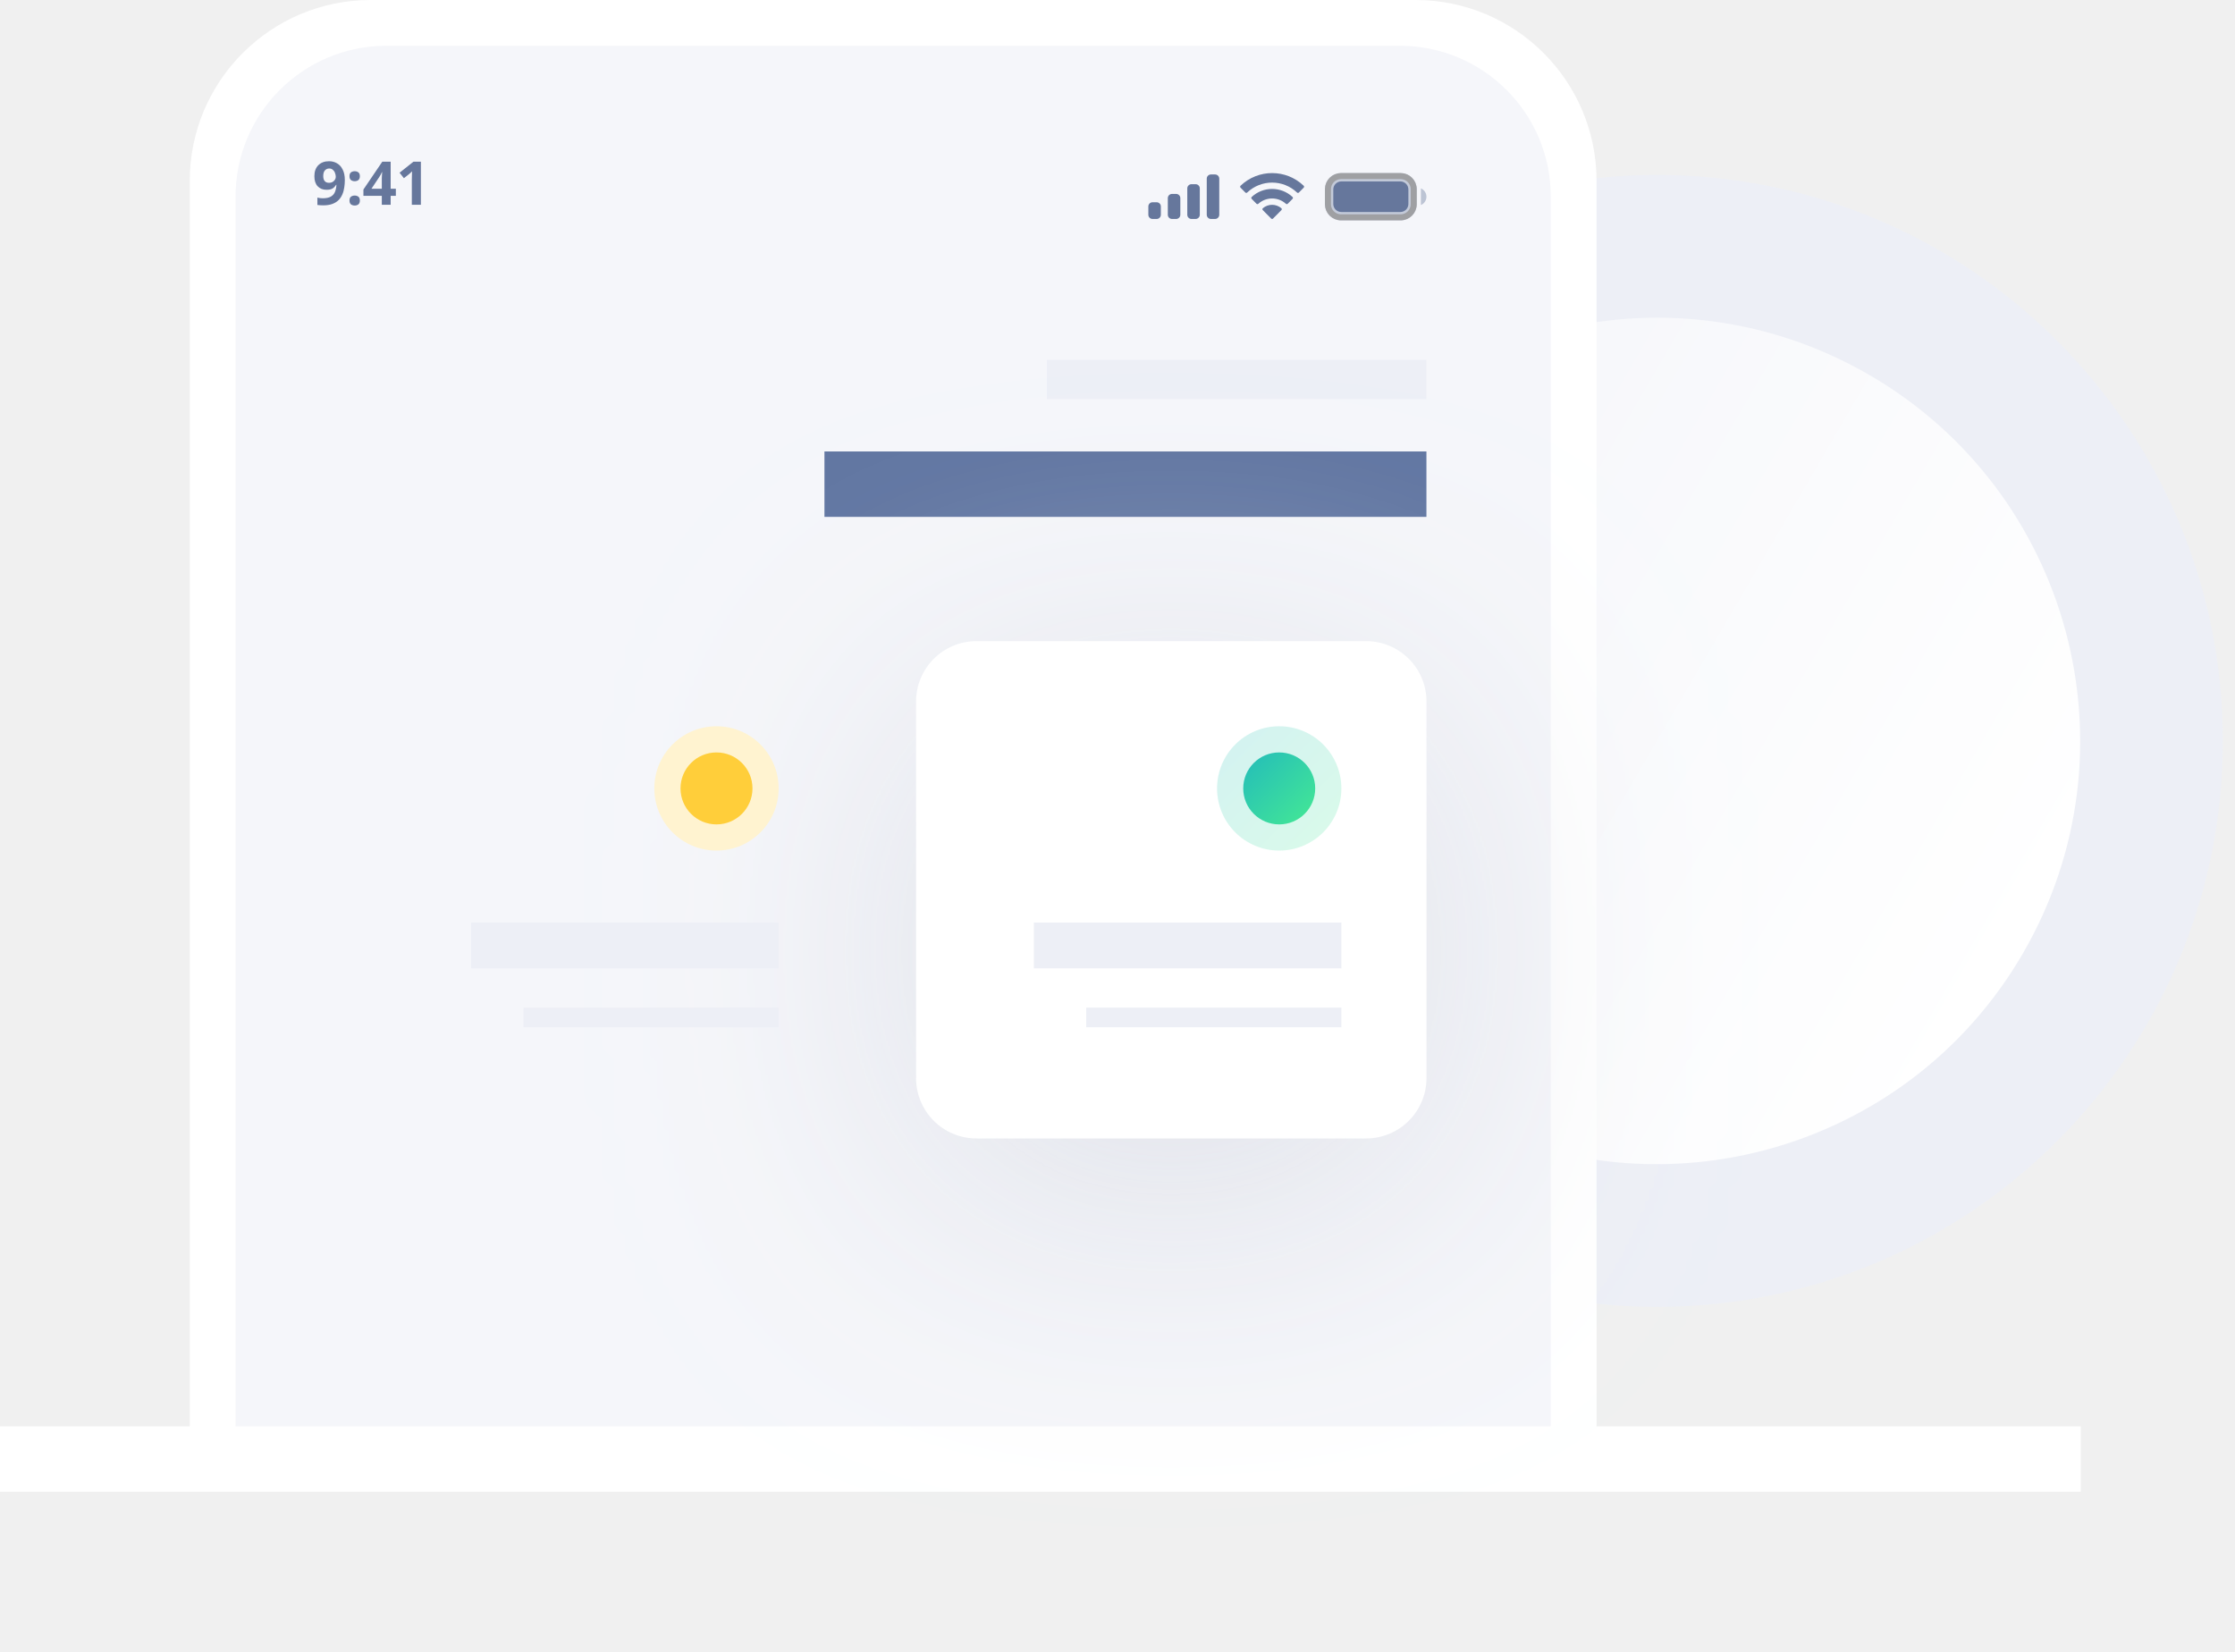
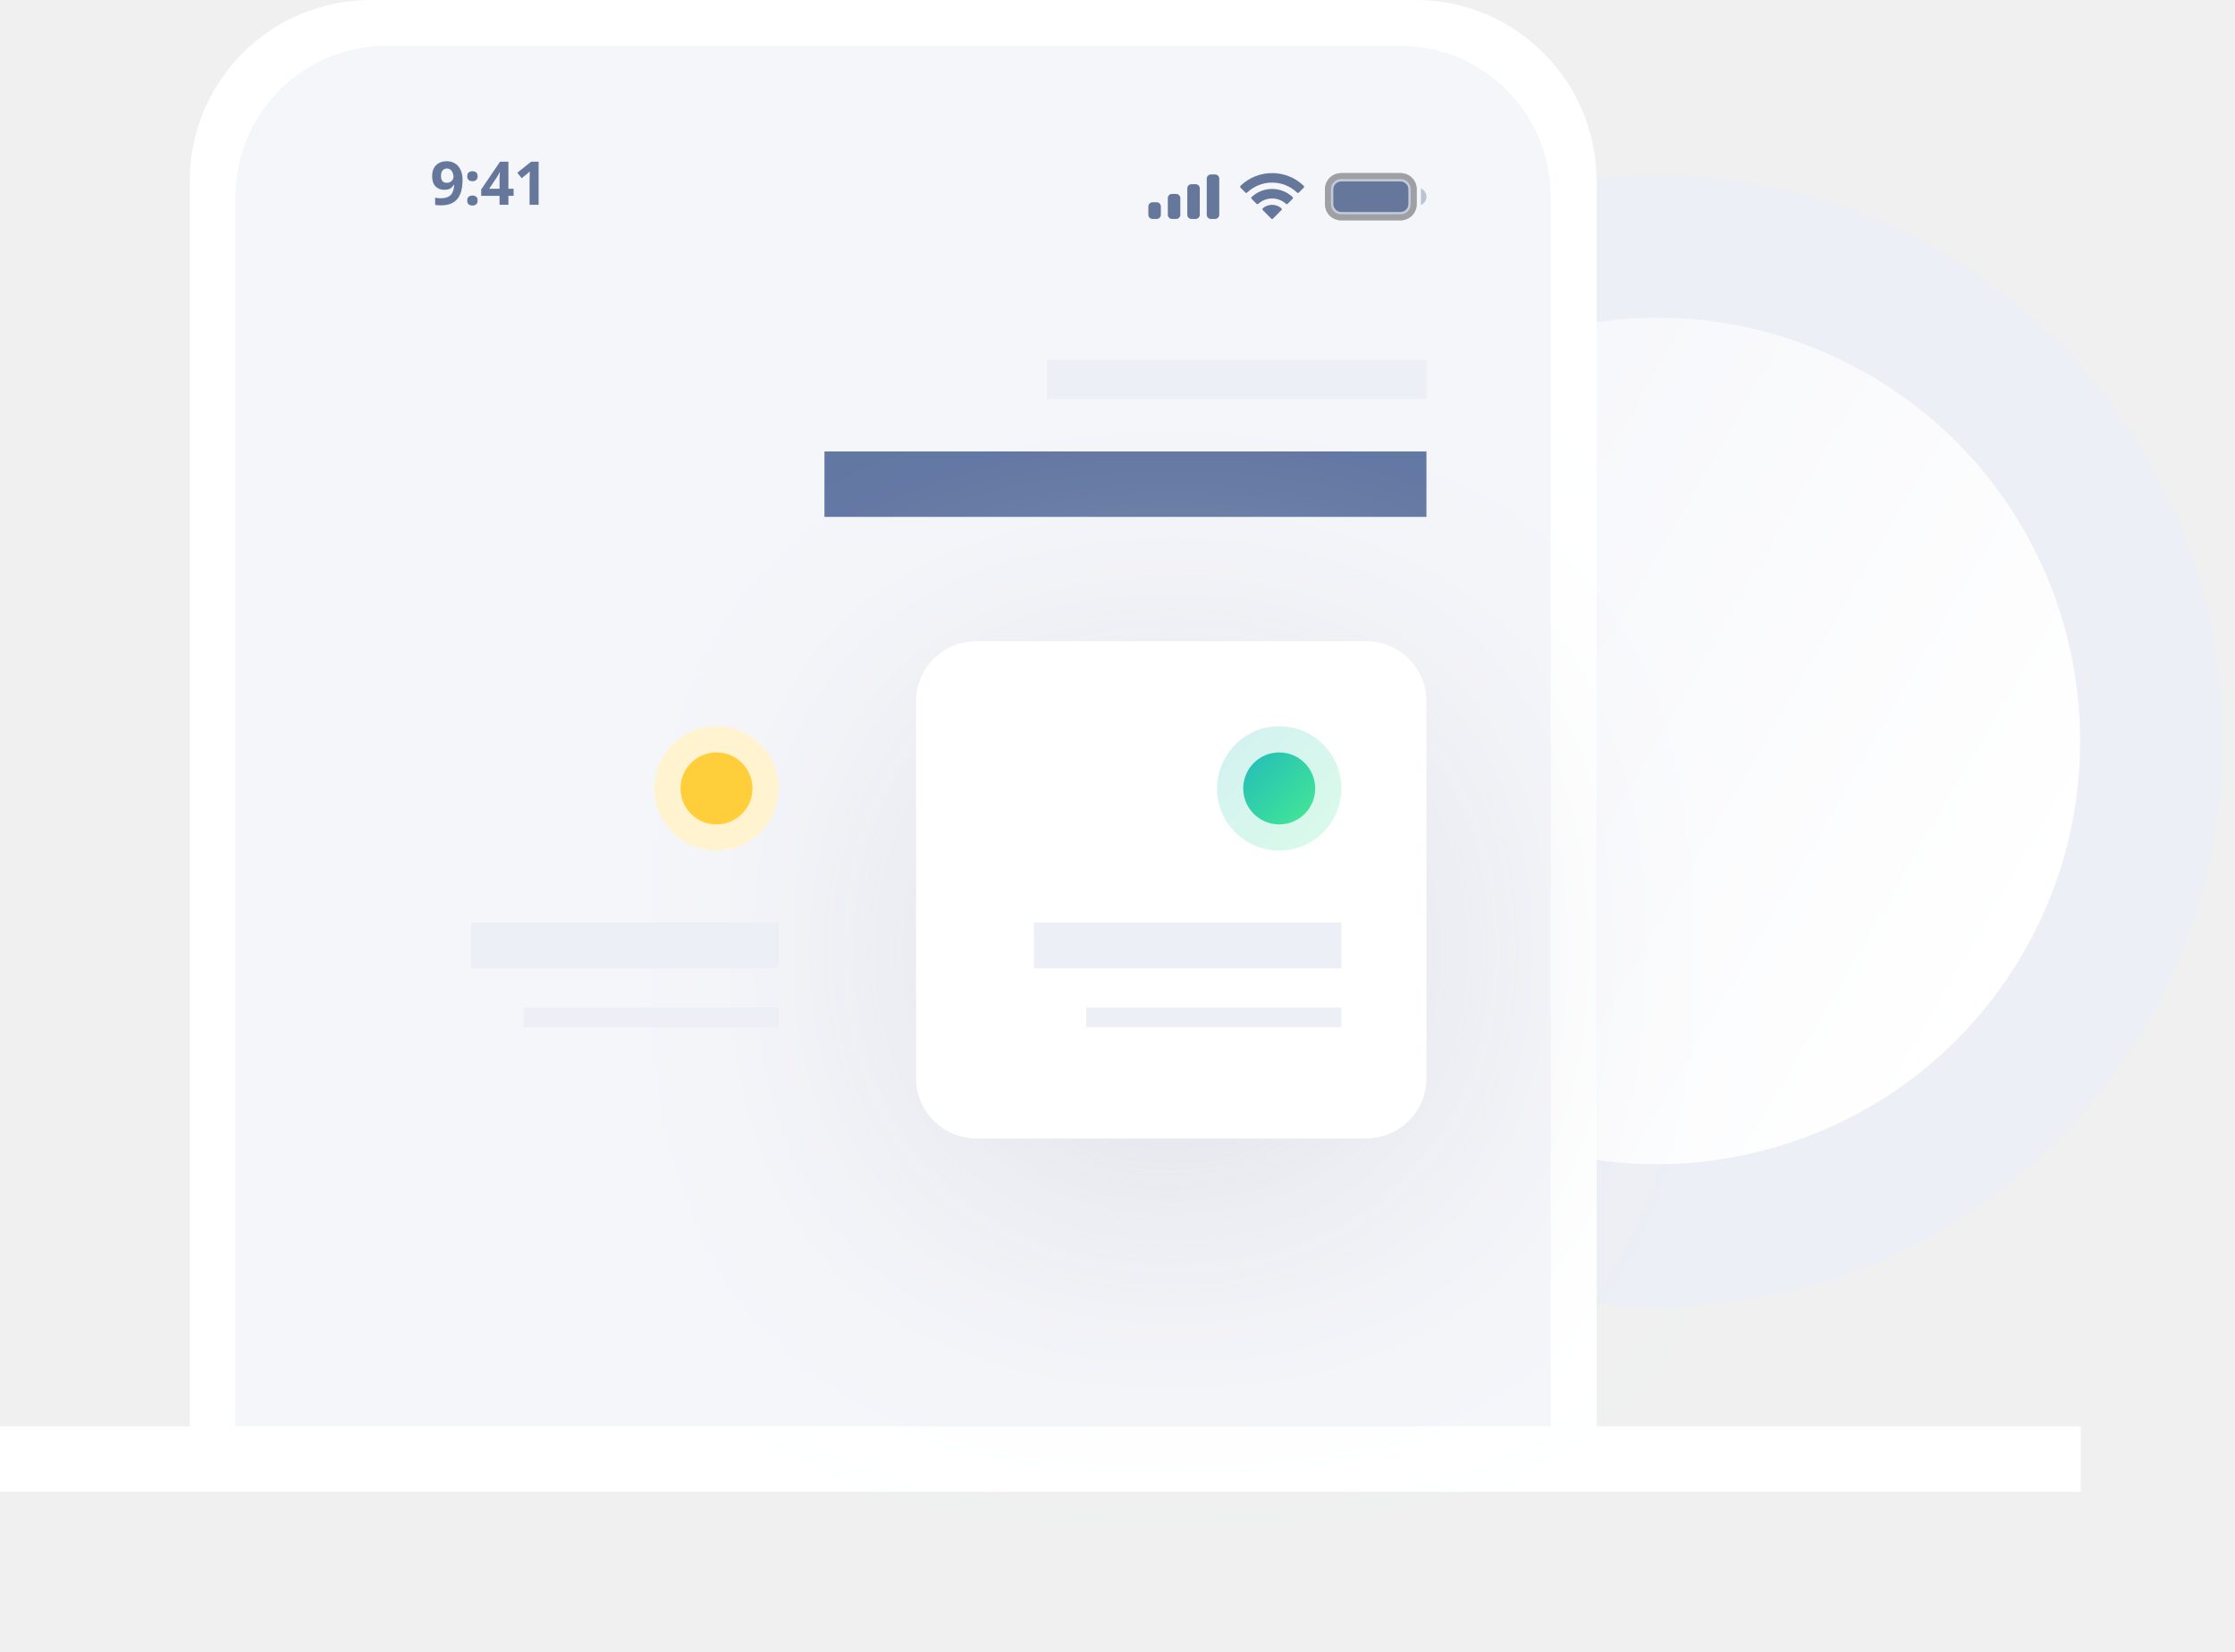
<svg xmlns="http://www.w3.org/2000/svg" width="370.446" height="273.709" viewBox="0 0 370.446 273.709">
  <defs>
    <linearGradient id="linear-gradient" x1="0.5" x2="0.5" y2="1" gradientUnits="objectBoundingBox">
      <stop offset="0" stop-color="#fff" />
      <stop offset="1" stop-color="#f5f6fa" />
    </linearGradient>
    <filter id="Rectangle_67" x="76.835" y="41.284" width="234.594" height="232.425" filterUnits="userSpaceOnUse">
      <feOffset dy="10" input="SourceAlpha" />
      <feGaussianBlur stdDeviation="25" result="blur" />
      <feFlood flood-color="#dfe1e8" />
      <feComposite operator="in" in2="blur" />
      <feComposite in="SourceGraphic" />
    </filter>
    <linearGradient id="linear-gradient-2" x2="1" y2="1" gradientUnits="objectBoundingBox">
      <stop offset="0" stop-color="#23bcba" />
      <stop offset="1" stop-color="#45e994" />
    </linearGradient>
  </defs>
  <g id="Group_2" data-name="Group 2" transform="translate(-1211.19 -2605)">
    <ellipse id="Ellipse_11" data-name="Ellipse 11" cx="93.812" cy="93.812" rx="93.812" ry="93.812" transform="translate(1392 2634)" fill="#edeff6" />
    <circle id="Ellipse_12" data-name="Ellipse 12" cx="70.144" cy="70.144" r="70.144" transform="translate(1581.636 2702.144) rotate(120)" fill="url(#linear-gradient)" />
    <path id="Rectangle_62" data-name="Rectangle 62" d="M30,0H203.175a30,30,0,0,1,30,30V242.936a0,0,0,0,1,0,0H0a0,0,0,0,1,0,0V30A30,30,0,0,1,30,0Z" transform="translate(1242.641 2605)" fill="#fff" />
    <path id="Rectangle_63" data-name="Rectangle 63" d="M25,0H192.992a25,25,0,0,1,25,25V235.345a0,0,0,0,1,0,0H0a0,0,0,0,1,0,0V25A25,25,0,0,1,25,0Z" transform="translate(1250.233 2612.592)" fill="#f5f6fa" />
    <rect id="Rectangle_64" data-name="Rectangle 64" width="344.883" height="10.845" transform="translate(1211.19 2841.429)" fill="#fff" />
    <rect id="Rectangle_65" data-name="Rectangle 65" width="62.903" height="6.507" transform="translate(1384.716 2664.649)" fill="#edeff6" />
    <rect id="Rectangle_66" data-name="Rectangle 66" width="99.777" height="10.845" transform="translate(1347.841 2679.833)" fill="#6075a1" />
    <g transform="matrix(1, 0, 0, 1, 1211.19, 2605)" filter="url(#Rectangle_67)">
      <rect id="Rectangle_67-2" data-name="Rectangle 67" width="84.594" height="82.425" rx="10" transform="translate(151.84 106.28)" fill="#fff" />
    </g>
    <ellipse id="Ellipse_13" data-name="Ellipse 13" cx="10.303" cy="10.303" rx="10.303" ry="10.303" transform="translate(1412.914 2725.384)" opacity="0.2" fill="url(#linear-gradient-2)" />
    <ellipse id="Ellipse_15" data-name="Ellipse 15" cx="10.303" cy="10.303" rx="10.303" ry="10.303" transform="translate(1319.643 2725.384)" fill="#fff3d0" />
    <ellipse id="Ellipse_14" data-name="Ellipse 14" cx="5.965" cy="5.965" rx="5.965" ry="5.965" transform="translate(1417.252 2729.722)" fill="url(#linear-gradient-2)" />
    <ellipse id="Ellipse_16" data-name="Ellipse 16" cx="5.965" cy="5.965" rx="5.965" ry="5.965" transform="translate(1323.982 2729.722)" fill="#ffce3a" />
    <rect id="Rectangle_69" data-name="Rectangle 69" width="50.973" height="7.592" transform="translate(1382.547 2757.92)" fill="#edeff6" />
    <rect id="Rectangle_72" data-name="Rectangle 72" width="50.973" height="7.592" transform="translate(1289.276 2757.92)" fill="#edeff6" />
    <rect id="Rectangle_70" data-name="Rectangle 70" width="42.297" height="3.254" transform="translate(1391.223 2772.019)" fill="#edeff6" />
    <rect id="Rectangle_73" data-name="Rectangle 73" width="42.297" height="3.254" transform="translate(1297.953 2772.019)" fill="#edeff6" />
    <g id="Status_Bar" data-name="Status Bar" transform="translate(1401.526 2633.687)">
      <g id="Battery" transform="translate(29.271 0.002)">
        <g id="Border" fill="#66779c" stroke="#000" stroke-miterlimit="10" stroke-width="1" opacity="0.35">
          <rect width="15.212" height="7.836" rx="2.667" stroke="none" />
          <rect x="0.5" y="0.5" width="14.212" height="6.836" rx="2.167" fill="none" />
        </g>
        <path id="Cap" d="M0,0V2.766A1.5,1.5,0,0,0,.918,1.383,1.5,1.5,0,0,0,0,0" transform="translate(15.903 2.535)" fill="#66779c" opacity="0.4" />
        <rect id="Capacity" width="12.446" height="5.071" rx="1.333" transform="translate(1.383 1.383)" fill="#66779c" />
      </g>
      <path id="Wifi" d="M5.3,7.606a.217.217,0,0,1-.154-.064l-1.387-1.4a.214.214,0,0,1-.065-.16.218.218,0,0,1,.072-.157,2.376,2.376,0,0,1,3.068,0,.217.217,0,0,1,.006.317l-1.386,1.4A.217.217,0,0,1,5.3,7.606ZM7.737,5.152a.217.217,0,0,1-.149-.059,3.408,3.408,0,0,0-4.572,0,.217.217,0,0,1-.149.059.213.213,0,0,1-.152-.063l-.8-.81a.222.222,0,0,1,0-.318,4.973,4.973,0,0,1,6.77,0,.223.223,0,0,1,.068.159.221.221,0,0,1-.065.159l-.8.81A.213.213,0,0,1,7.737,5.152ZM9.583,3.29a.211.211,0,0,1-.149-.061,6,6,0,0,0-8.266,0,.213.213,0,0,1-.3,0l-.8-.809a.223.223,0,0,1,0-.316,7.57,7.57,0,0,1,10.469,0,.223.223,0,0,1,0,.316l-.8.809A.212.212,0,0,1,9.583,3.29Z" transform="translate(15.212 0)" fill="#66779c" />
      <path id="Cellular_Connection" data-name="Cellular Connection" d="M11.063,7.376h-.691a.692.692,0,0,1-.691-.691V.691A.692.692,0,0,1,10.372,0h.691a.692.692,0,0,1,.691.691V6.684A.692.692,0,0,1,11.063,7.376Zm-3.227,0H7.145a.692.692,0,0,1-.691-.691V2.305a.692.692,0,0,1,.691-.691h.692a.692.692,0,0,1,.691.691V6.684A.692.692,0,0,1,7.837,7.376Zm-3.227,0H3.918a.692.692,0,0,1-.691-.691V3.918a.692.692,0,0,1,.691-.691h.691a.692.692,0,0,1,.692.691V6.684A.692.692,0,0,1,4.609,7.376Zm-3.227,0H.691A.692.692,0,0,1,0,6.684V5.3a.692.692,0,0,1,.691-.692h.691a.692.692,0,0,1,.691.692V6.684A.692.692,0,0,1,1.383,7.376Z" transform="translate(0 0.232)" fill="#66779c" />
    </g>
    <text id="_9:41" data-name="9:41" transform="translate(1282.501 2638.944)" fill="#66779c" font-size="10" font-family="SegoeUI-Bold, Segoe UI" font-weight="700" letter-spacing="-0.015em">
-       <tspan x="-19.516" y="0">9:41</tspan>
+       <tspan x="0" y="0">9:41</tspan>
    </text>
  </g>
</svg>
